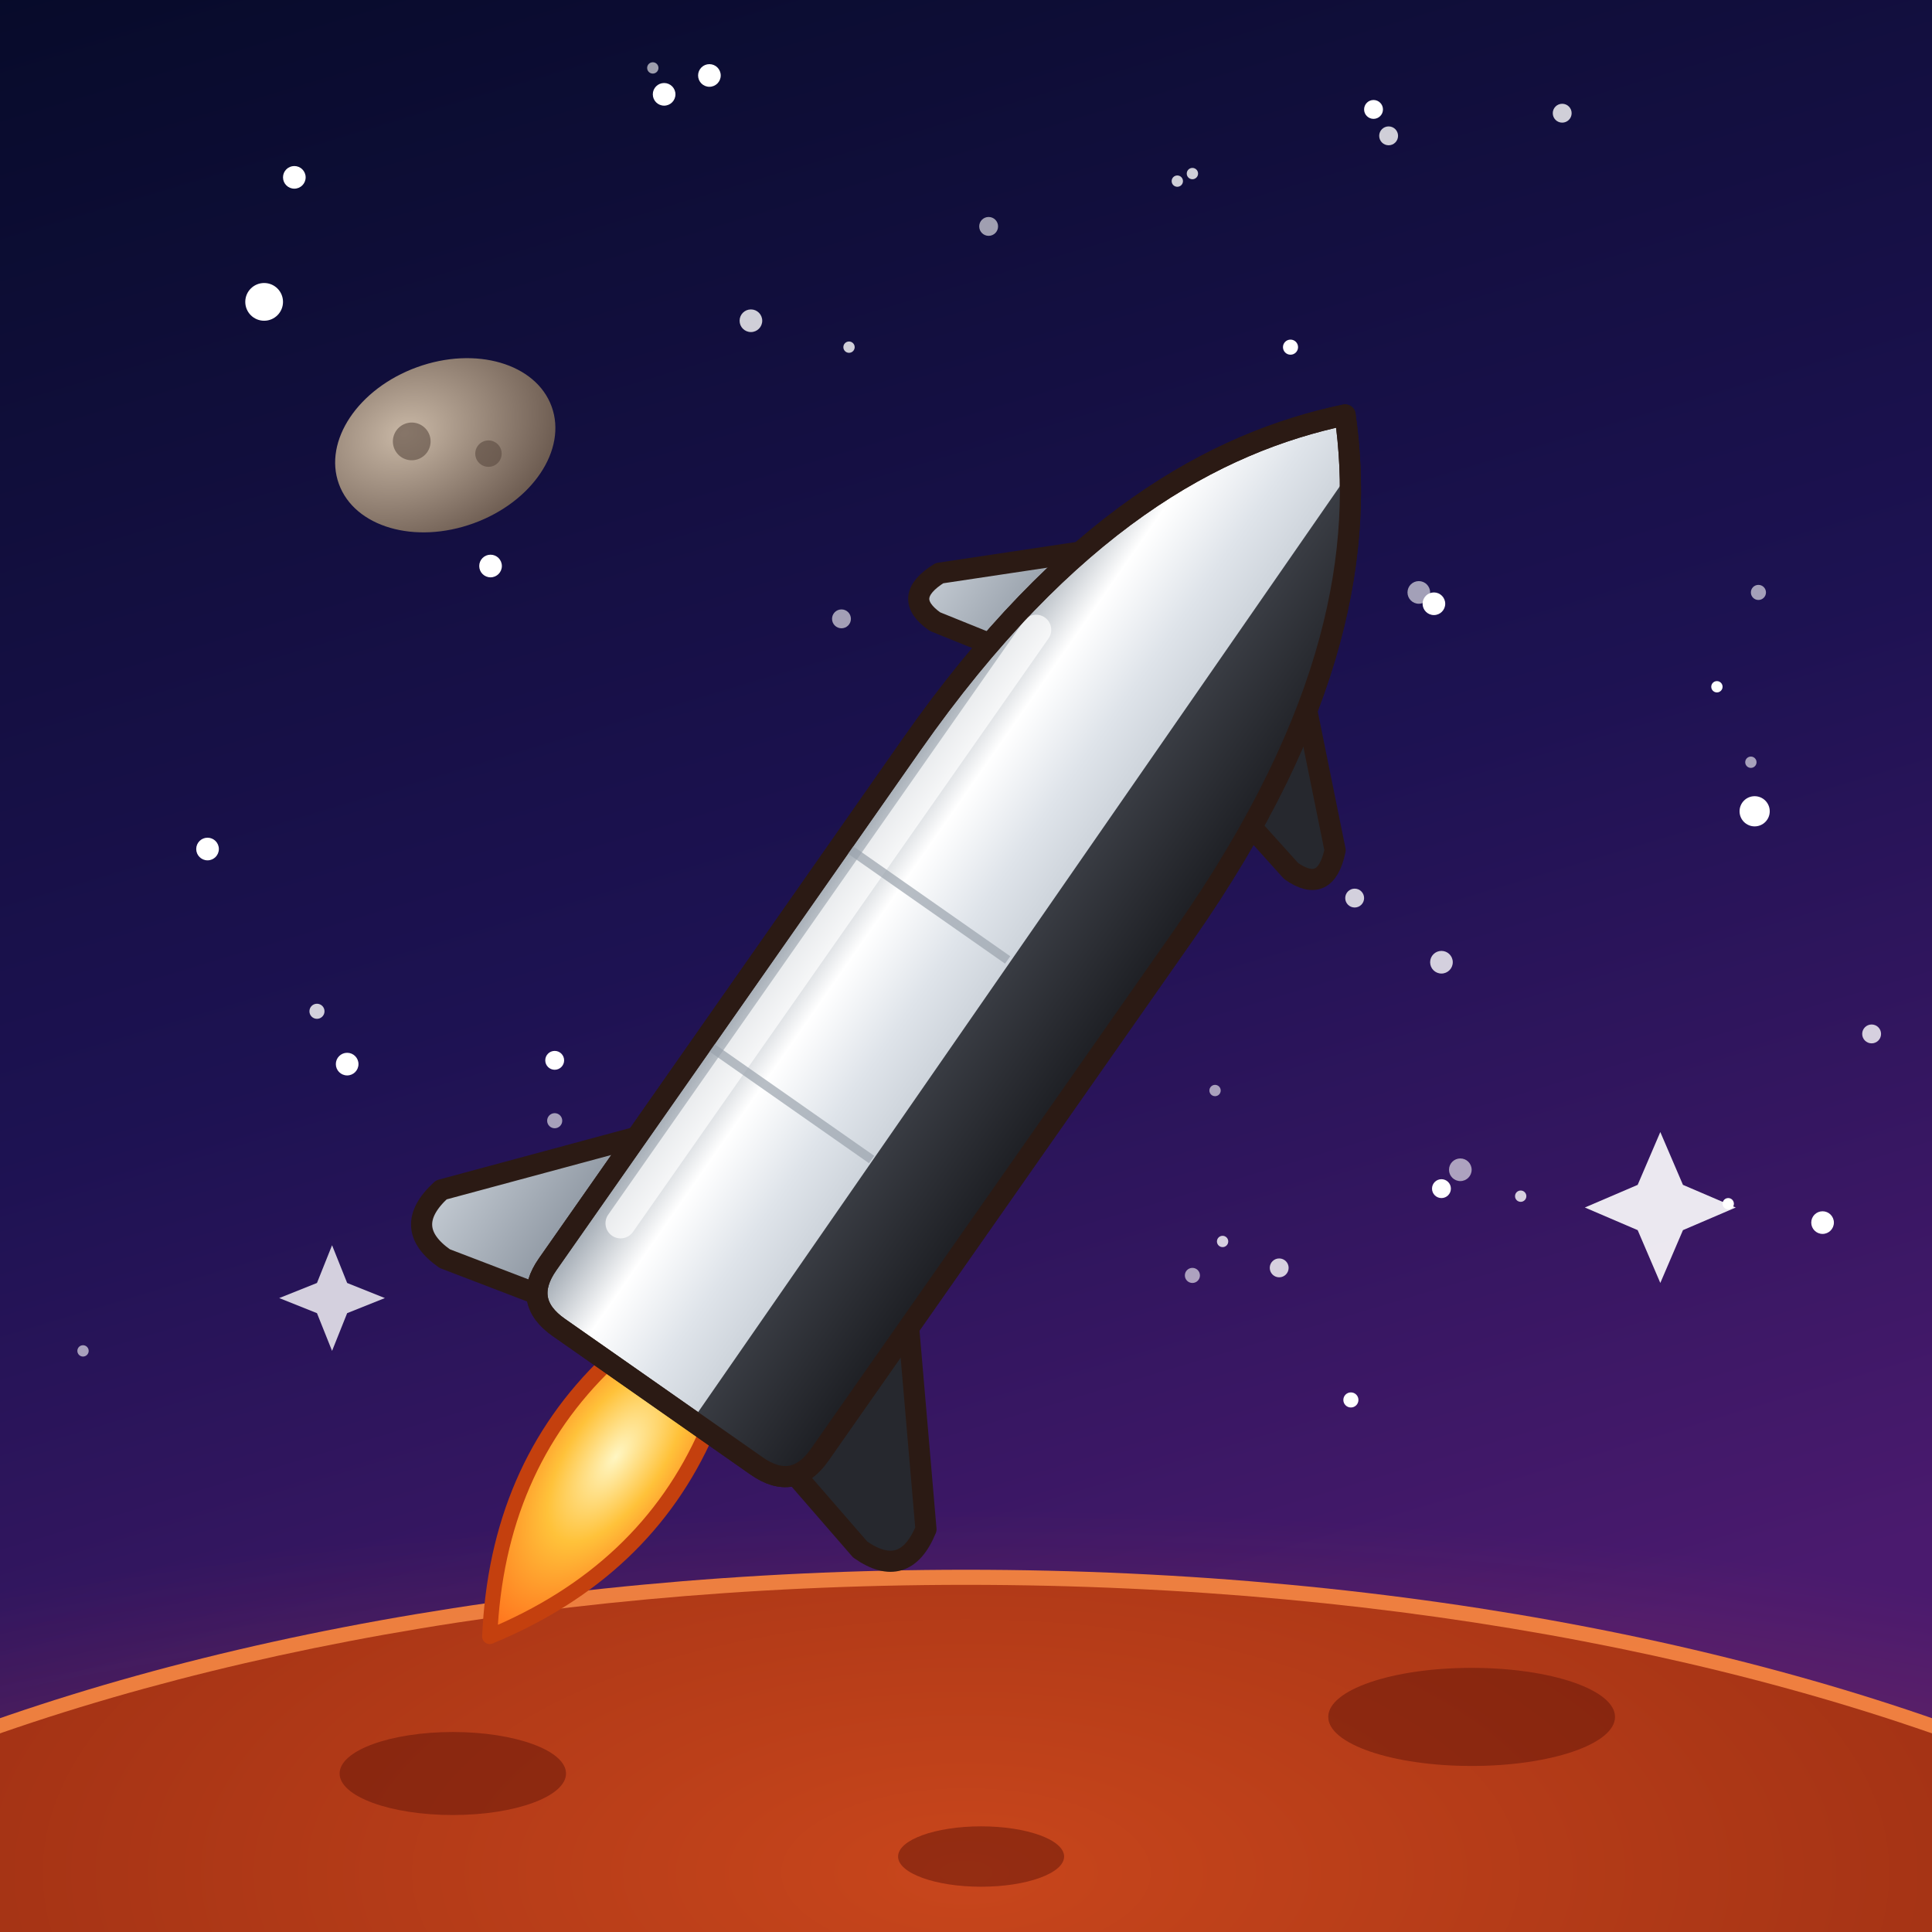
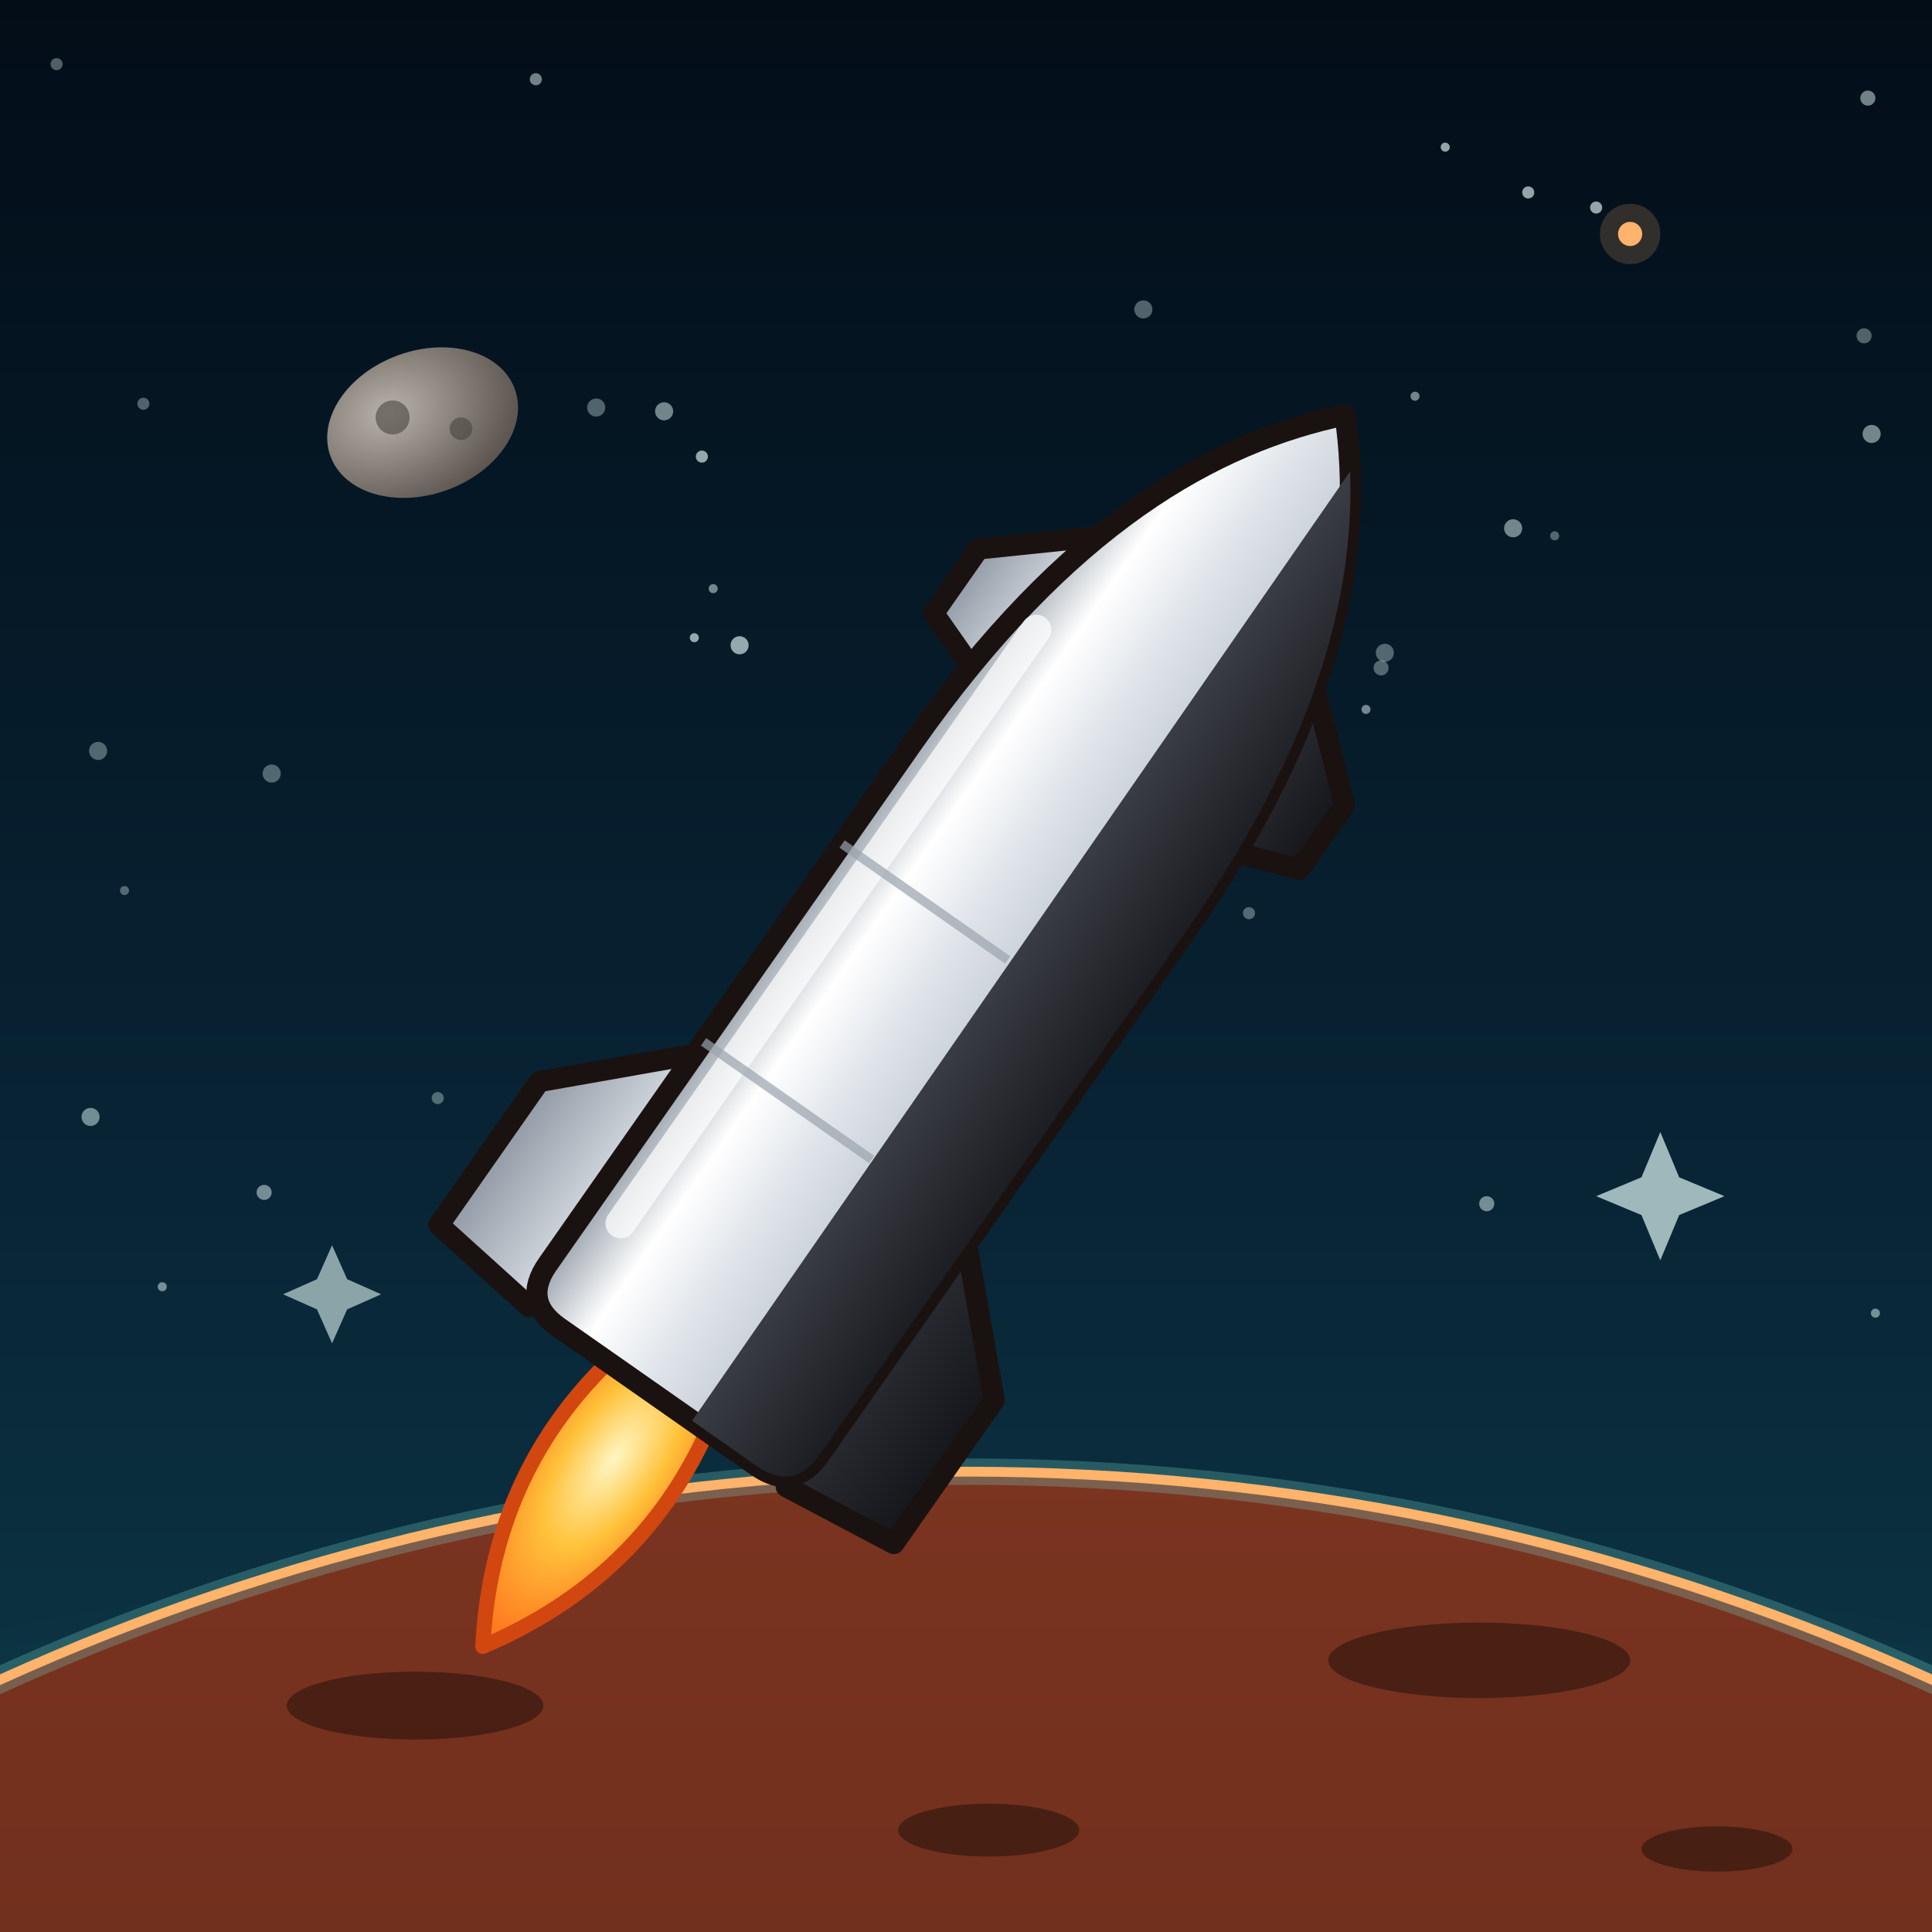
<svg xmlns="http://www.w3.org/2000/svg" viewBox="0 0 512 512" width="512" height="512">
  <defs>
-     <linearGradient id="bg" x1="0" y1="0" x2=".3" y2="1">
-       <stop offset="0" stop-color="#070b2a" />
-       <stop offset=".55" stop-color="#1d1252" />
-       <stop offset="1" stop-color="#4a1a6e" />
+     <linearGradient id="bg" x1="0" y1="0" x2="0" y2="1">
+       <stop offset="0" stop-color="#030d18" />
+       <stop offset=".6" stop-color="#082435" />
+       <stop offset="1" stop-color="#0d3a48" />
    </linearGradient>
-     <radialGradient id="glow" cx="50%" cy="100%" r="60%">
-       <stop offset="0" stop-color="#ff8a3c" stop-opacity=".75" />
-       <stop offset=".5" stop-color="#ff5a2a" stop-opacity=".25" />
-       <stop offset="1" stop-color="#ff5a2a" stop-opacity="0" />
+     <radialGradient id="atm" cx="50%" cy="100%" r="55%">
+       <stop offset="0" stop-color="#3fc1b8" stop-opacity=".55" />
+       <stop offset=".55" stop-color="#2a8f92" stop-opacity=".18" />
+       <stop offset="1" stop-color="#2a8f92" stop-opacity="0" />
    </radialGradient>
+     <linearGradient id="pl" x1="0" y1="0" x2="0" y2="1">
+       <stop offset="0" stop-color="#7a3420" />
+       <stop offset=".35" stop-color="#5a2416" />
+       <stop offset="1" stop-color="#2e120b" />
+     </linearGradient>
    <radialGradient id="moon" cx="35%" cy="35%" r="70%">
-       <stop offset="0" stop-color="#c9b8a6" />
-       <stop offset="1" stop-color="#6e5d52" />
-     </radialGradient>
-     <radialGradient id="pl" cx="50%" cy="20%" r="70%">
-       <stop offset="0" stop-color="#c8461c" />
-       <stop offset="1" stop-color="#7a1c0c" />
+       <stop offset="0" stop-color="#b9b2aa" />
+       <stop offset="1" stop-color="#5d5650" />
    </radialGradient>
    <linearGradient id="steel" x1="0" x2="1">
      <stop offset="0" stop-color="#9aa3ad" />
      <stop offset=".22" stop-color="#ffffff" />
      <stop offset=".45" stop-color="#dfe4ea" />
      <stop offset="1" stop-color="#a7b0ba" />
    </linearGradient>
    <linearGradient id="shield" x1="0" x2="1">
      <stop offset="0" stop-color="#3a3d44" />
      <stop offset="1" stop-color="#121317" />
    </linearGradient>
-     <linearGradient id="flap" x1="0" x2="1">
-       <stop offset="0" stop-color="#c3cad2" />
-       <stop offset="1" stop-color="#8d96a1" />
+     <linearGradient id="flapL" x1="0" x2="1">
+       <stop offset="0" stop-color="#8f98a3" />
+       <stop offset="1" stop-color="#d5dbe1" />
+     </linearGradient>
+     <linearGradient id="flapR" x1="0" x2="1">
+       <stop offset="0" stop-color="#2a2c33" />
+       <stop offset="1" stop-color="#15161a" />
    </linearGradient>
    <radialGradient id="fl" cx="50%" cy="25%" r="75%">
      <stop offset="0" stop-color="#fff6c2" />
      <stop offset=".45" stop-color="#ffc23a" />
      <stop offset="1" stop-color="#ff6a1a" />
    </radialGradient>
    <clipPath id="body">
      <path d="M-55 -60 C-55 -150 -30 -200 0 -232 C30 -200 55 -150 55 -60 L55 150 Q55 165 40 165 L-40 165 Q-55 165 -55 150 Z" />
    </clipPath>
+     <clipPath id="ground">
+       <circle cx="256" cy="1010" r="620" />
+     </clipPath>
  </defs>
  <rect width="512" height="512" fill="url(#bg)" />
-   <g fill="#fff">
-     <circle cx="136" cy="318" r="2" opacity="0.8" />
-     <circle cx="483" cy="324" r="3" opacity="1" />
-     <circle cx="312" cy="48" r="1.5" opacity="0.8" />
-     <circle cx="147" cy="297" r="2" opacity="0.6" />
-     <circle cx="382" cy="255" r="3" opacity="0.8" />
-     <circle cx="342" cy="92" r="2" opacity="1" />
-     <circle cx="92" cy="282" r="3" opacity="1" />
-     <circle cx="22" cy="358" r="1.5" opacity="0.6" />
-     <circle cx="403" cy="317" r="1.5" opacity="0.8" />
-     <circle cx="414" cy="30" r="2.5" opacity="0.8" />
-     <circle cx="319" cy="213" r="3" opacity="0.8" />
-     <circle cx="387" cy="310" r="3" opacity="0.6" />
-     <circle cx="464" cy="202" r="1.5" opacity="0.6" />
-     <circle cx="84" cy="268" r="2" opacity="0.8" />
-     <circle cx="359" cy="238" r="2.5" opacity="0.8" />
-     <circle cx="274" cy="212" r="2.5" opacity="1" />
-     <circle cx="314" cy="223" r="2" opacity="0.8" />
-     <circle cx="364" cy="29" r="2.5" opacity="1" />
-     <circle cx="358" cy="371" r="2" opacity="1" />
-     <circle cx="455" cy="182" r="1.5" opacity="1" />
-     <circle cx="350" cy="123" r="2.5" opacity="0.8" />
-     <circle cx="78" cy="47" r="3" opacity="1" />
-     <circle cx="262" cy="60" r="2.5" opacity="0.6" />
-     <circle cx="225" cy="92" r="1.5" opacity="0.8" />
-     <circle cx="233" cy="227" r="1.5" opacity="0.6" />
-     <circle cx="324" cy="329" r="1.5" opacity="0.8" />
-     <circle cx="382" cy="315" r="2.5" opacity="1" />
-     <circle cx="466" cy="157" r="2" opacity="0.6" />
-     <circle cx="173" cy="18" r="1.5" opacity="0.6" />
-     <circle cx="322" cy="289" r="1.5" opacity="0.6" />
-     <circle cx="223" cy="164" r="2.5" opacity="0.6" />
-     <circle cx="368" cy="36" r="2.5" opacity="0.8" />
-     <circle cx="199" cy="85" r="3" opacity="0.8" />
-     <circle cx="250" cy="281" r="3" opacity="1" />
-     <circle cx="458" cy="319" r="1.5" opacity="1" />
-     <circle cx="496" cy="274" r="2.5" opacity="0.8" />
-     <circle cx="339" cy="136" r="2.5" opacity="0.8" />
-     <circle cx="147" cy="281" r="2.5" opacity="1" />
-     <circle cx="188" cy="20" r="3" opacity="1" />
-     <circle cx="176" cy="25" r="3" opacity="1" />
-     <circle cx="316" cy="338" r="2" opacity="0.6" />
-     <circle cx="339" cy="336" r="2.5" opacity="0.8" />
-     <circle cx="195" cy="362" r="2.5" opacity="1" />
-     <circle cx="376" cy="157" r="3" opacity="0.6" />
-     <circle cx="316" cy="46" r="1.5" opacity="0.8" />
-     <circle cx="70" cy="80" r="5" />
-     <circle cx="130" cy="150" r="3" />
-     <circle cx="380" cy="160" r="3" />
-     <circle cx="465" cy="215" r="4" />
-     <circle cx="55" cy="225" r="3" />
-     <path d="M440 300 l6 14 14 6 -14 6 -6 14 -6 -14 -14 -6 14 -6z" opacity=".9" />
-     <path d="M88 330 l4 10 10 4 -10 4 -4 10 -4 -10 -10 -4 10 -4z" opacity=".8" />
+   <g fill="#dff6f4">
+     <circle cx="333" cy="145" r="2" opacity="0.65" />
+     <circle cx="497" cy="348" r="1.2" opacity="0.5" />
+     <circle cx="412" cy="142" r="1.2" opacity="0.35" />
+     <circle cx="72" cy="205" r="2.4" opacity="0.35" />
+     <circle cx="209" cy="293" r="1.2" opacity="0.65" />
+     <circle cx="142" cy="21" r="1.6" opacity="0.5" />
+     <circle cx="158" cy="108" r="2.4" opacity="0.35" />
+     <circle cx="405" cy="51" r="1.6" opacity="0.65" />
+     <circle cx="331" cy="242" r="1.6" opacity="0.35" />
+     <circle cx="15" cy="17" r="1.6" opacity="0.35" />
+     <circle cx="99" cy="100" r="2" opacity="0.5" />
+     <circle cx="116" cy="291" r="1.6" opacity="0.35" />
+     <circle cx="496" cy="115" r="2.4" opacity="0.5" />
+     <circle cx="26" cy="199" r="2.4" opacity="0.35" />
+     <circle cx="494" cy="89" r="2" opacity="0.35" />
+     <circle cx="184" cy="169" r="1.2" opacity="0.65" />
+     <circle cx="362" cy="188" r="1.2" opacity="0.5" />
+     <circle cx="196" cy="171" r="2.4" opacity="0.65" />
+     <circle cx="176" cy="109" r="2.4" opacity="0.5" />
+     <circle cx="375" cy="105" r="1.2" opacity="0.5" />
+     <circle cx="495" cy="26" r="2" opacity="0.5" />
+     <circle cx="24" cy="296" r="2.4" opacity="0.5" />
+     <circle cx="207" cy="311" r="1.2" opacity="0.5" />
+     <circle cx="38" cy="107" r="1.6" opacity="0.35" />
+     <circle cx="401" cy="140" r="2.4" opacity="0.5" />
+     <circle cx="277" cy="196" r="2" opacity="0.5" />
+     <circle cx="70" cy="316" r="2" opacity="0.5" />
+     <circle cx="33" cy="236" r="1.2" opacity="0.35" />
+     <circle cx="189" cy="277" r="2" opacity="0.35" />
+     <circle cx="189" cy="156" r="1.2" opacity="0.5" />
+     <circle cx="366" cy="177" r="2" opacity="0.35" />
+     <circle cx="423" cy="55" r="1.6" opacity="0.65" />
+     <circle cx="367" cy="173" r="2.4" opacity="0.35" />
+     <circle cx="383" cy="39" r="1.2" opacity="0.65" />
+     <circle cx="288" cy="222" r="1.2" opacity="0.35" />
+     <circle cx="394" cy="319" r="2" opacity="0.5" />
+     <circle cx="248" cy="348" r="2.4" opacity="0.35" />
+     <circle cx="43" cy="341" r="1.2" opacity="0.5" />
+     <circle cx="186" cy="121" r="1.6" opacity="0.65" />
+     <circle cx="303" cy="82" r="2.4" opacity="0.35" />
+     <path d="M440 300 l5 12 12 5 -12 5 -5 12 -5 -12 -12 -5 12 -5z" opacity=".7" />
+     <path d="M88 330 l4 9 9 4 -9 4 -4 9 -4 -9 -9 -4 9 -4z" opacity=".6" />
  </g>
-   <g transform="translate(118 118) rotate(-20)">
-     <ellipse rx="30" ry="22" fill="url(#moon)" />
-     <circle cx="-8" cy="-4" r="5" fill="#5a4a40" opacity=".6" />
-     <circle cx="10" cy="6" r="3.5" fill="#5a4a40" opacity=".6" />
+   <circle cx="432" cy="62" r="3.2" fill="#ffb36b" />
+   <circle cx="432" cy="62" r="8" fill="#ffb36b" opacity=".18" />
+   <g transform="translate(112 112) rotate(-20)">
+     <ellipse rx="26" ry="19" fill="url(#moon)" />
+     <circle cx="-7" cy="-4" r="4.5" fill="#4a443f" opacity=".6" />
+     <circle cx="9" cy="5" r="3" fill="#4a443f" opacity=".6" />
  </g>
-   <ellipse cx="256" cy="430" rx="460" ry="150" fill="url(#glow)" />
-   <ellipse cx="256" cy="610" rx="424" ry="194" fill="#ff8a3c" opacity=".9" />
-   <ellipse cx="256" cy="610" rx="420" ry="190" fill="url(#pl)" />
-   <g fill="#6a170a" opacity=".55">
-     <ellipse cx="120" cy="470" rx="30" ry="11" />
-     <ellipse cx="390" cy="455" rx="38" ry="13" />
-     <ellipse cx="260" cy="492" rx="22" ry="8" />
+   <ellipse cx="256" cy="420" rx="420" ry="120" fill="url(#atm)" />
+   <circle cx="256" cy="1010" r="620" fill="url(#pl)" />
+   <g clip-path="url(#ground)" fill="#24100a" opacity=".55">
+     <ellipse cx="110" cy="452" rx="34" ry="9" />
+     <ellipse cx="392" cy="440" rx="40" ry="10" />
+     <ellipse cx="262" cy="485" rx="24" ry="7" />
+     <ellipse cx="455" cy="490" rx="20" ry="6" />
  </g>
-   <g transform="translate(250 262) rotate(35) scale(.8)" stroke="#2b1a14" stroke-width="7" stroke-linejoin="round">
-     <path d="M-20 165 Q-30 215 0 262 Q30 215 20 165 Z" fill="url(#fl)" stroke="#c4400e" stroke-width="5" />
-     <path d="M-52 95 L-98 150 Q-102 168 -84 168 L-52 160 Z" fill="url(#flap)" />
-     <path d="M52 95 L98 150 Q102 168 84 168 L52 160 Z" fill="#26282e" />
-     <path d="M-40 -150 L-80 -112 Q-86 -98 -72 -98 L-46 -104 Z" fill="url(#flap)" />
-     <path d="M40 -150 L80 -112 Q86 -98 72 -98 L46 -104 Z" fill="#26282e" />
+   <circle cx="256" cy="1010" r="620" fill="none" stroke="#7fe3d8" stroke-width="7" opacity=".25" />
+   <circle cx="256" cy="1010" r="620" fill="none" stroke="#ffb36b" stroke-width="2.6" />
+   <g transform="translate(250 262) rotate(35) scale(.8)" stroke="#1a1210" stroke-width="7" stroke-linejoin="round">
+     <path d="M-20 165 Q-30 218 0 266 Q30 218 20 165 Z" fill="url(#fl)" stroke="#d2470f" stroke-width="5" />
+     <path d="M-52 62 L-92 102 L-92 160 L-52 165 Z" fill="url(#flapL)" />
+     <path d="M52 62 L92 102 L92 160 L52 165 Z" fill="url(#flapR)" />
+     <path d="M-44 -152 L-74 -126 L-74 -100 L-52 -92 Z" fill="url(#flapL)" />
+     <path d="M44 -152 L74 -126 L74 -100 L52 -92 Z" fill="url(#flapR)" />
    <path d="M-55 -60 C-55 -150 -30 -200 0 -232 C30 -200 55 -150 55 -60 L55 150 Q55 165 40 165 L-40 165 Q-55 165 -55 150 Z" fill="url(#steel)" />
    <g clip-path="url(#body)" stroke="none">
      <path d="M12 -240 C40 -195 70 -150 70 -60 L70 180 L14 180 Z" fill="url(#shield)" />
      <rect x="-48" y="-120" width="10" height="250" rx="5" fill="#fff" opacity=".7" />
      <g stroke="#9aa3ad" stroke-width="3" opacity=".7">
        <line x1="-55" y1="-20" x2="12" y2="-20" />
        <line x1="-55" y1="60" x2="13" y2="60" />
      </g>
    </g>
-     <path d="M-55 -60 C-55 -150 -30 -200 0 -232 C30 -200 55 -150 55 -60 L55 150 Q55 165 40 165 L-40 165 Q-55 165 -55 150 Z" fill="none" />
  </g>
</svg>
